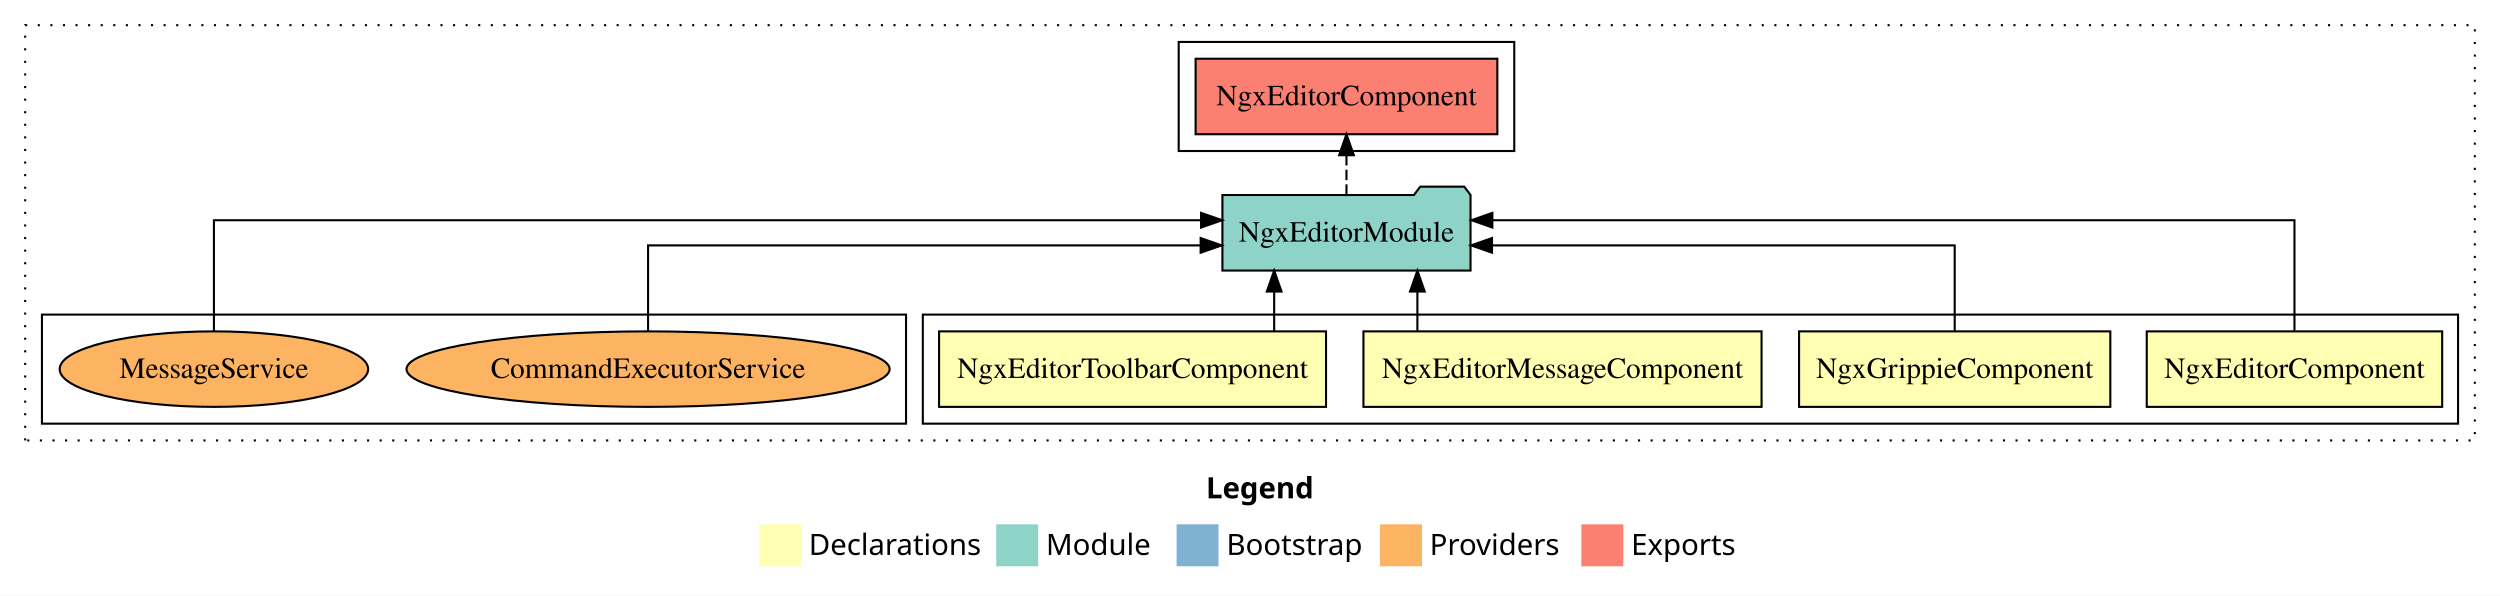
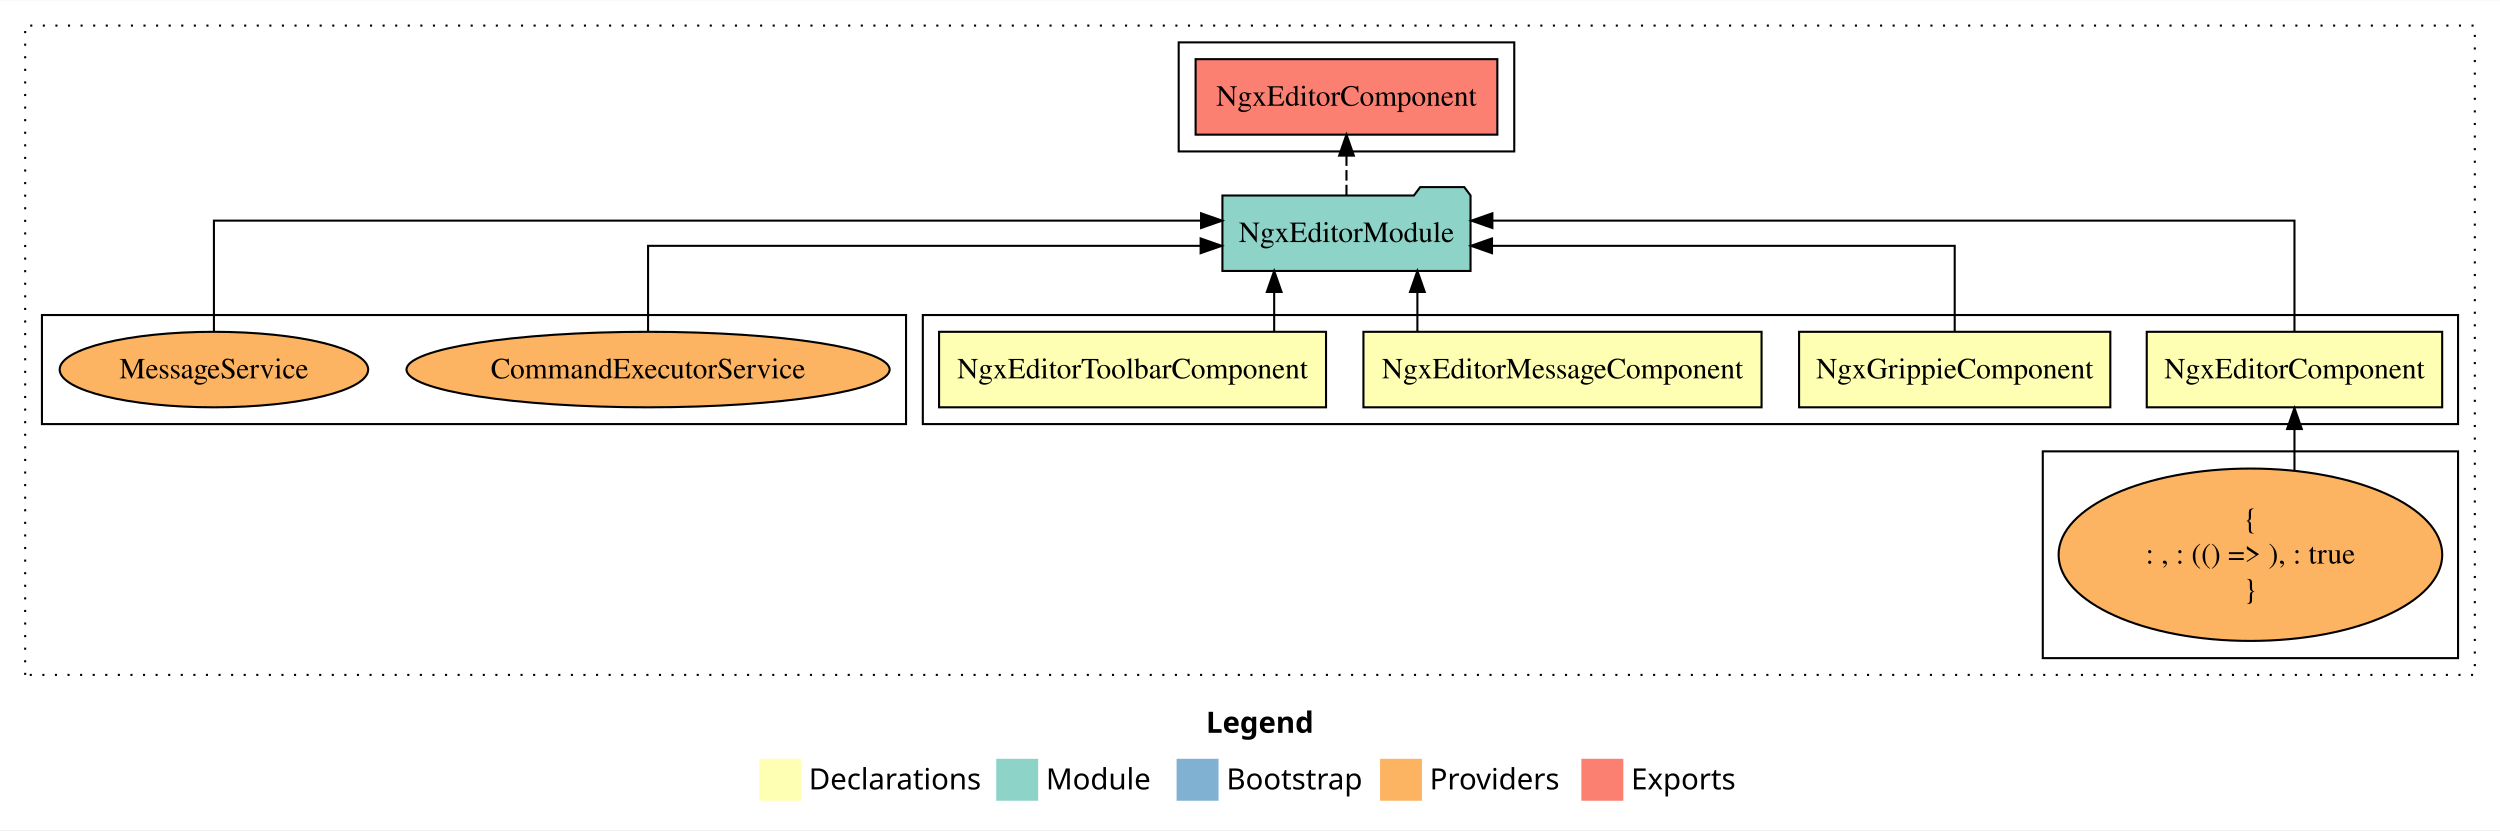
- <svg xmlns="http://www.w3.org/2000/svg" width="1192pt" height="284pt" viewBox="0.00 0.00 1192.00 284.00">
-   <g id="graph0" class="graph" transform="scale(1 1) rotate(0) translate(4 280)">
-     <polygon fill="#ffffff" stroke="transparent" points="-4,4 -4,-280 1188,-280 1188,4 -4,4" />
+ <svg xmlns="http://www.w3.org/2000/svg" width="1192pt" height="396pt" viewBox="0.00 0.00 1192.00 395.59">
+   <g id="graph0" class="graph" transform="scale(1 1) rotate(0) translate(4 391.5901)">
+     <polygon fill="#ffffff" stroke="transparent" points="-4,4 -4,-391.59 1188,-391.59 1188,4 -4,4" />
    <text text-anchor="start" x="571.009" y="-42.4" font-family="sans-serif" font-weight="bold" font-size="14.00" fill="#000000">Legend</text>
    <polygon fill="#ffffb3" stroke="transparent" points="358,-10 358,-30 378,-30 378,-10 358,-10" />
    <text text-anchor="start" x="381.629" y="-15.4" font-family="sans-serif" font-size="14.00" fill="#000000">  Declarations</text>
    <polygon fill="#8dd3c7" stroke="transparent" points="471,-10 471,-30 491,-30 491,-10 471,-10" />
    <text text-anchor="start" x="494.725" y="-15.4" font-family="sans-serif" font-size="14.00" fill="#000000">  Module</text>
    <polygon fill="#80b1d3" stroke="transparent" points="557,-10 557,-30 577,-30 577,-10 557,-10" />
    <text text-anchor="start" x="580.781" y="-15.4" font-family="sans-serif" font-size="14.00" fill="#000000">  Bootstrap</text>
    <polygon fill="#fdb462" stroke="transparent" points="654,-10 654,-30 674,-30 674,-10 654,-10" />
    <text text-anchor="start" x="677.673" y="-15.4" font-family="sans-serif" font-size="14.00" fill="#000000">  Providers</text>
    <polygon fill="#fb8072" stroke="transparent" points="750,-10 750,-30 770,-30 770,-10 750,-10" />
    <text text-anchor="start" x="773.726" y="-15.4" font-family="sans-serif" font-size="14.00" fill="#000000">  Exports</text>
    <g id="clust1" class="cluster">
-       <polygon fill="none" stroke="#000000" stroke-dasharray="1,5" points="8,-70 8,-268 1176,-268 1176,-70 8,-70" />
+       <polygon fill="none" stroke="#000000" stroke-dasharray="1,5" points="8,-70 8,-379.59 1176,-379.59 1176,-70 8,-70" />
    </g>
    <g id="clust2" class="cluster">
-       <polygon fill="none" stroke="#000000" points="436,-78 436,-130 1168,-130 1168,-78 436,-78" />
+       <polygon fill="none" stroke="#000000" points="436,-189.59 436,-241.59 1168,-241.59 1168,-189.59 436,-189.59" />
+     </g>
+     <g id="clust3" class="cluster">
+       <polygon fill="none" stroke="#000000" points="970,-78 970,-176.59 1168,-176.59 1168,-78 970,-78" />
    </g>
    <g id="clust8" class="cluster">
-       <polygon fill="none" stroke="#000000" points="558,-208 558,-260 718,-260 718,-208 558,-208" />
+       <polygon fill="none" stroke="#000000" points="558,-319.59 558,-371.59 718,-371.59 718,-319.59 558,-319.59" />
    </g>
    <g id="clust10" class="cluster">
-       <polygon fill="none" stroke="#000000" points="16,-78 16,-130 428,-130 428,-78 16,-78" />
+       <polygon fill="none" stroke="#000000" points="16,-189.59 16,-241.59 428,-241.59 428,-189.59 16,-189.59" />
    </g>
    <g id="node1" class="node">
-       <polygon fill="#ffffb3" stroke="#000000" points="1160.434,-122 1019.566,-122 1019.566,-86 1160.434,-86 1160.434,-122" />
-       <text text-anchor="middle" x="1090" y="-99.8" font-family="Times,serif" font-size="14.00" fill="#000000">NgxEditorComponent</text>
+       <polygon fill="#ffffb3" stroke="#000000" points="1160.434,-233.59 1019.566,-233.59 1019.566,-197.59 1160.434,-197.59 1160.434,-233.59" />
+       <text text-anchor="middle" x="1090" y="-211.39" font-family="Times,serif" font-size="14.00" fill="#000000">NgxEditorComponent</text>
    </g>
    <g id="node5" class="node">
-       <polygon fill="#8dd3c7" stroke="#000000" points="697.151,-187 694.151,-191 673.151,-191 670.151,-187 578.849,-187 578.849,-151 697.151,-151 697.151,-187" />
-       <text text-anchor="middle" x="638" y="-164.8" font-family="Times,serif" font-size="14.00" fill="#000000">NgxEditorModule</text>
+       <polygon fill="#8dd3c7" stroke="#000000" points="697.151,-298.59 694.151,-302.59 673.151,-302.59 670.151,-298.59 578.849,-298.59 578.849,-262.59 697.151,-262.59 697.151,-298.59" />
+       <text text-anchor="middle" x="638" y="-276.39" font-family="Times,serif" font-size="14.00" fill="#000000">NgxEditorModule</text>
    </g>
    <g id="edge1" class="edge">
-       <path fill="none" stroke="#000000" d="M1090,-122.284C1090,-143.321 1090,-175 1090,-175 1090,-175 707.556,-175 707.556,-175" />
-       <polygon fill="#000000" stroke="#000000" points="707.556,-171.5 697.556,-175 707.556,-178.5 707.556,-171.5" />
+       <path fill="none" stroke="#000000" d="M1090,-233.874C1090,-254.911 1090,-286.59 1090,-286.59 1090,-286.59 707.556,-286.59 707.556,-286.59" />
+       <polygon fill="#000000" stroke="#000000" points="707.556,-283.09 697.556,-286.59 707.556,-290.09 707.556,-283.09" />
    </g>
    <g id="node2" class="node">
-       <polygon fill="#ffffb3" stroke="#000000" points="1002.202,-122 853.798,-122 853.798,-86 1002.202,-86 1002.202,-122" />
-       <text text-anchor="middle" x="928" y="-99.8" font-family="Times,serif" font-size="14.00" fill="#000000">NgxGrippieComponent</text>
+       <polygon fill="#ffffb3" stroke="#000000" points="1002.202,-233.59 853.798,-233.59 853.798,-197.59 1002.202,-197.59 1002.202,-233.59" />
+       <text text-anchor="middle" x="928" y="-211.39" font-family="Times,serif" font-size="14.00" fill="#000000">NgxGrippieComponent</text>
+     </g>
+     <g id="edge3" class="edge">
+       <path fill="none" stroke="#000000" d="M928,-233.613C928,-250.963 928,-274.59 928,-274.59 928,-274.59 707.386,-274.59 707.386,-274.59" />
+       <polygon fill="#000000" stroke="#000000" points="707.386,-271.09 697.386,-274.59 707.386,-278.09 707.386,-271.09" />
+     </g>
+     <g id="node3" class="node">
+       <polygon fill="#ffffb3" stroke="#000000" points="835.911,-233.59 646.089,-233.59 646.089,-197.59 835.911,-197.59 835.911,-233.59" />
+       <text text-anchor="middle" x="741" y="-211.39" font-family="Times,serif" font-size="14.00" fill="#000000">NgxEditorMessageComponent</text>
+     </g>
+     <g id="edge4" class="edge">
+       <path fill="none" stroke="#000000" d="M671.81,-233.696C671.81,-233.696 671.81,-252.581 671.81,-252.581" />
+       <polygon fill="#000000" stroke="#000000" points="668.31,-252.581 671.81,-262.581 675.31,-252.581 668.31,-252.581" />
+     </g>
+     <g id="node4" class="node">
+       <polygon fill="#ffffb3" stroke="#000000" points="628.252,-233.59 443.748,-233.59 443.748,-197.59 628.252,-197.59 628.252,-233.59" />
+       <text text-anchor="middle" x="536" y="-211.39" font-family="Times,serif" font-size="14.00" fill="#000000">NgxEditorToolbarComponent</text>
+     </g>
+     <g id="edge5" class="edge">
+       <path fill="none" stroke="#000000" d="M603.525,-233.696C603.525,-233.696 603.525,-252.581 603.525,-252.581" />
+       <polygon fill="#000000" stroke="#000000" points="600.025,-252.581 603.525,-262.581 607.025,-252.581 600.025,-252.581" />
+     </g>
+     <g id="node7" class="node">
+       <polygon fill="#fb8072" stroke="#000000" points="709.933,-363.59 566.067,-363.59 566.067,-327.59 709.933,-327.59 709.933,-363.59" />
+       <text text-anchor="middle" x="638" y="-341.39" font-family="Times,serif" font-size="14.00" fill="#000000">NgxEditorComponent </text>
+     </g>
+     <g id="edge6" class="edge">
+       <path fill="none" stroke="#000000" stroke-dasharray="5,2" d="M638,-298.696C638,-298.696 638,-317.581 638,-317.581" />
+       <polygon fill="#000000" stroke="#000000" points="634.5,-317.581 638,-327.581 641.5,-317.581 634.5,-317.581" />
+     </g>
+     <g id="node6" class="node">
+       <ellipse fill="#fdb462" stroke="#000000" cx="1069" cy="-127.295" rx="91.456" ry="41.091" />
+       <text text-anchor="middle" x="1069" y="-139.895" font-family="Times,serif" font-size="14.00" fill="#000000">{</text>
+       <text text-anchor="middle" x="1069" y="-123.095" font-family="Times,serif" font-size="14.00" fill="#000000">    : , : (() =&gt; ), : true</text>
+       <text text-anchor="middle" x="1069" y="-106.295" font-family="Times,serif" font-size="14.00" fill="#000000">}</text>
    </g>
    <g id="edge2" class="edge">
-       <path fill="none" stroke="#000000" d="M928,-122.022C928,-139.373 928,-163 928,-163 928,-163 707.386,-163 707.386,-163" />
-       <polygon fill="#000000" stroke="#000000" points="707.386,-159.5 697.386,-163 707.386,-166.5 707.386,-159.5" />
-     </g>
-     <g id="node3" class="node">
-       <polygon fill="#ffffb3" stroke="#000000" points="835.911,-122 646.089,-122 646.089,-86 835.911,-86 835.911,-122" />
-       <text text-anchor="middle" x="741" y="-99.8" font-family="Times,serif" font-size="14.00" fill="#000000">NgxEditorMessageComponent</text>
-     </g>
-     <g id="edge3" class="edge">
-       <path fill="none" stroke="#000000" d="M671.81,-122.106C671.81,-122.106 671.81,-140.991 671.81,-140.991" />
-       <polygon fill="#000000" stroke="#000000" points="668.31,-140.991 671.81,-150.991 675.31,-140.991 668.31,-140.991" />
-     </g>
-     <g id="node4" class="node">
-       <polygon fill="#ffffb3" stroke="#000000" points="628.252,-122 443.748,-122 443.748,-86 628.252,-86 628.252,-122" />
-       <text text-anchor="middle" x="536" y="-99.8" font-family="Times,serif" font-size="14.00" fill="#000000">NgxEditorToolbarComponent</text>
-     </g>
-     <g id="edge4" class="edge">
-       <path fill="none" stroke="#000000" d="M603.525,-122.106C603.525,-122.106 603.525,-140.991 603.525,-140.991" />
-       <polygon fill="#000000" stroke="#000000" points="600.025,-140.991 603.525,-150.991 607.025,-140.991 600.025,-140.991" />
-     </g>
-     <g id="node6" class="node">
-       <polygon fill="#fb8072" stroke="#000000" points="709.933,-252 566.067,-252 566.067,-216 709.933,-216 709.933,-252" />
-       <text text-anchor="middle" x="638" y="-229.8" font-family="Times,serif" font-size="14.00" fill="#000000">NgxEditorComponent </text>
-     </g>
-     <g id="edge5" class="edge">
-       <path fill="none" stroke="#000000" stroke-dasharray="5,2" d="M638,-187.106C638,-187.106 638,-205.991 638,-205.991" />
-       <polygon fill="#000000" stroke="#000000" points="634.5,-205.991 638,-215.991 641.5,-205.991 634.5,-205.991" />
-     </g>
-     <g id="node7" class="node">
-       <ellipse fill="#fdb462" stroke="#000000" cx="305" cy="-104" rx="115.171" ry="18" />
-       <text text-anchor="middle" x="305" y="-99.8" font-family="Times,serif" font-size="14.00" fill="#000000">CommandExecutorService</text>
-     </g>
-     <g id="edge6" class="edge">
-       <path fill="none" stroke="#000000" d="M305,-122.022C305,-139.373 305,-163 305,-163 305,-163 568.466,-163 568.466,-163" />
-       <polygon fill="#000000" stroke="#000000" points="568.466,-166.5 578.466,-163 568.466,-159.5 568.466,-166.5" />
+       <path fill="none" stroke="#000000" d="M1090,-167.567C1090,-167.567 1090,-187.227 1090,-187.227" />
+       <polygon fill="#000000" stroke="#000000" points="1086.5,-187.227 1090,-197.227 1093.5,-187.227 1086.5,-187.227" />
    </g>
    <g id="node8" class="node">
-       <ellipse fill="#fdb462" stroke="#000000" cx="98" cy="-104" rx="73.552" ry="18" />
-       <text text-anchor="middle" x="98" y="-99.8" font-family="Times,serif" font-size="14.00" fill="#000000">MessageService</text>
+       <ellipse fill="#fdb462" stroke="#000000" cx="305" cy="-215.59" rx="115.171" ry="18" />
+       <text text-anchor="middle" x="305" y="-211.39" font-family="Times,serif" font-size="14.00" fill="#000000">CommandExecutorService</text>
    </g>
    <g id="edge7" class="edge">
-       <path fill="none" stroke="#000000" d="M98,-122.284C98,-143.321 98,-175 98,-175 98,-175 568.666,-175 568.666,-175" />
-       <polygon fill="#000000" stroke="#000000" points="568.666,-178.5 578.666,-175 568.666,-171.5 568.666,-178.5" />
+       <path fill="none" stroke="#000000" d="M305,-233.613C305,-250.963 305,-274.59 305,-274.59 305,-274.59 568.466,-274.59 568.466,-274.59" />
+       <polygon fill="#000000" stroke="#000000" points="568.466,-278.09 578.466,-274.59 568.466,-271.09 568.466,-278.09" />
+     </g>
+     <g id="node9" class="node">
+       <ellipse fill="#fdb462" stroke="#000000" cx="98" cy="-215.59" rx="73.552" ry="18" />
+       <text text-anchor="middle" x="98" y="-211.39" font-family="Times,serif" font-size="14.00" fill="#000000">MessageService</text>
+     </g>
+     <g id="edge8" class="edge">
+       <path fill="none" stroke="#000000" d="M98,-233.874C98,-254.911 98,-286.59 98,-286.59 98,-286.59 568.666,-286.59 568.666,-286.59" />
+       <polygon fill="#000000" stroke="#000000" points="568.666,-290.09 578.666,-286.59 568.666,-283.09 568.666,-290.09" />
    </g>
  </g>
</svg>
